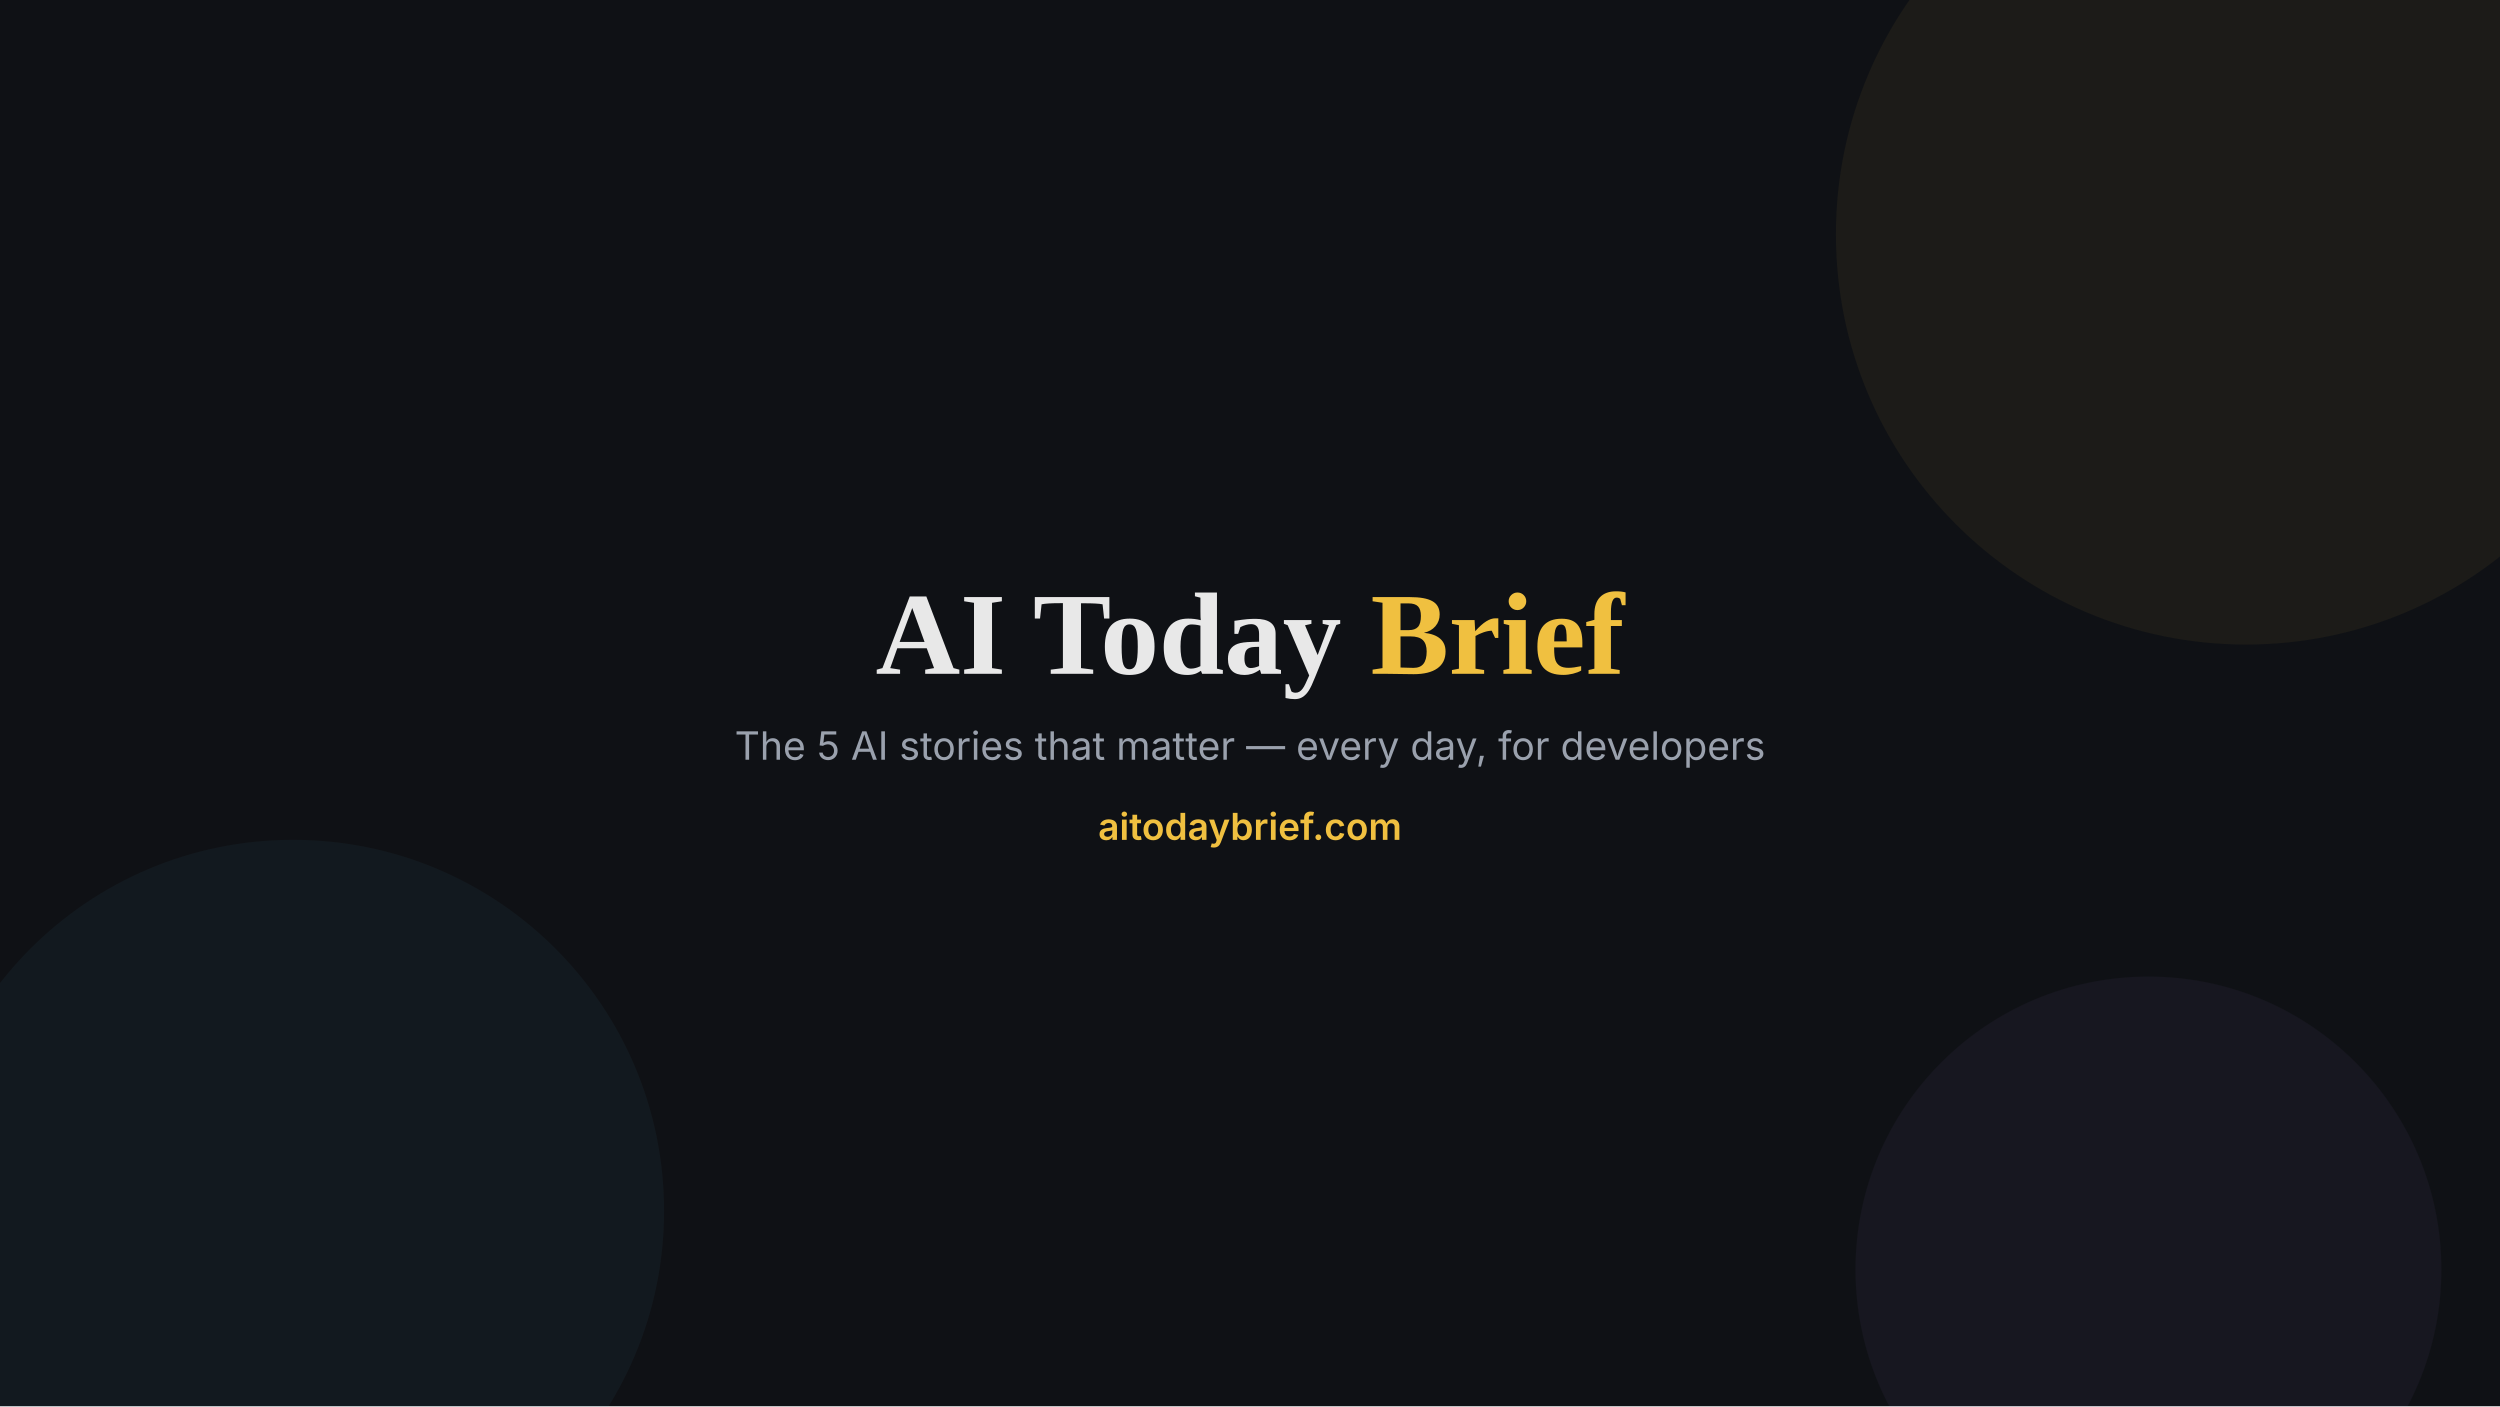
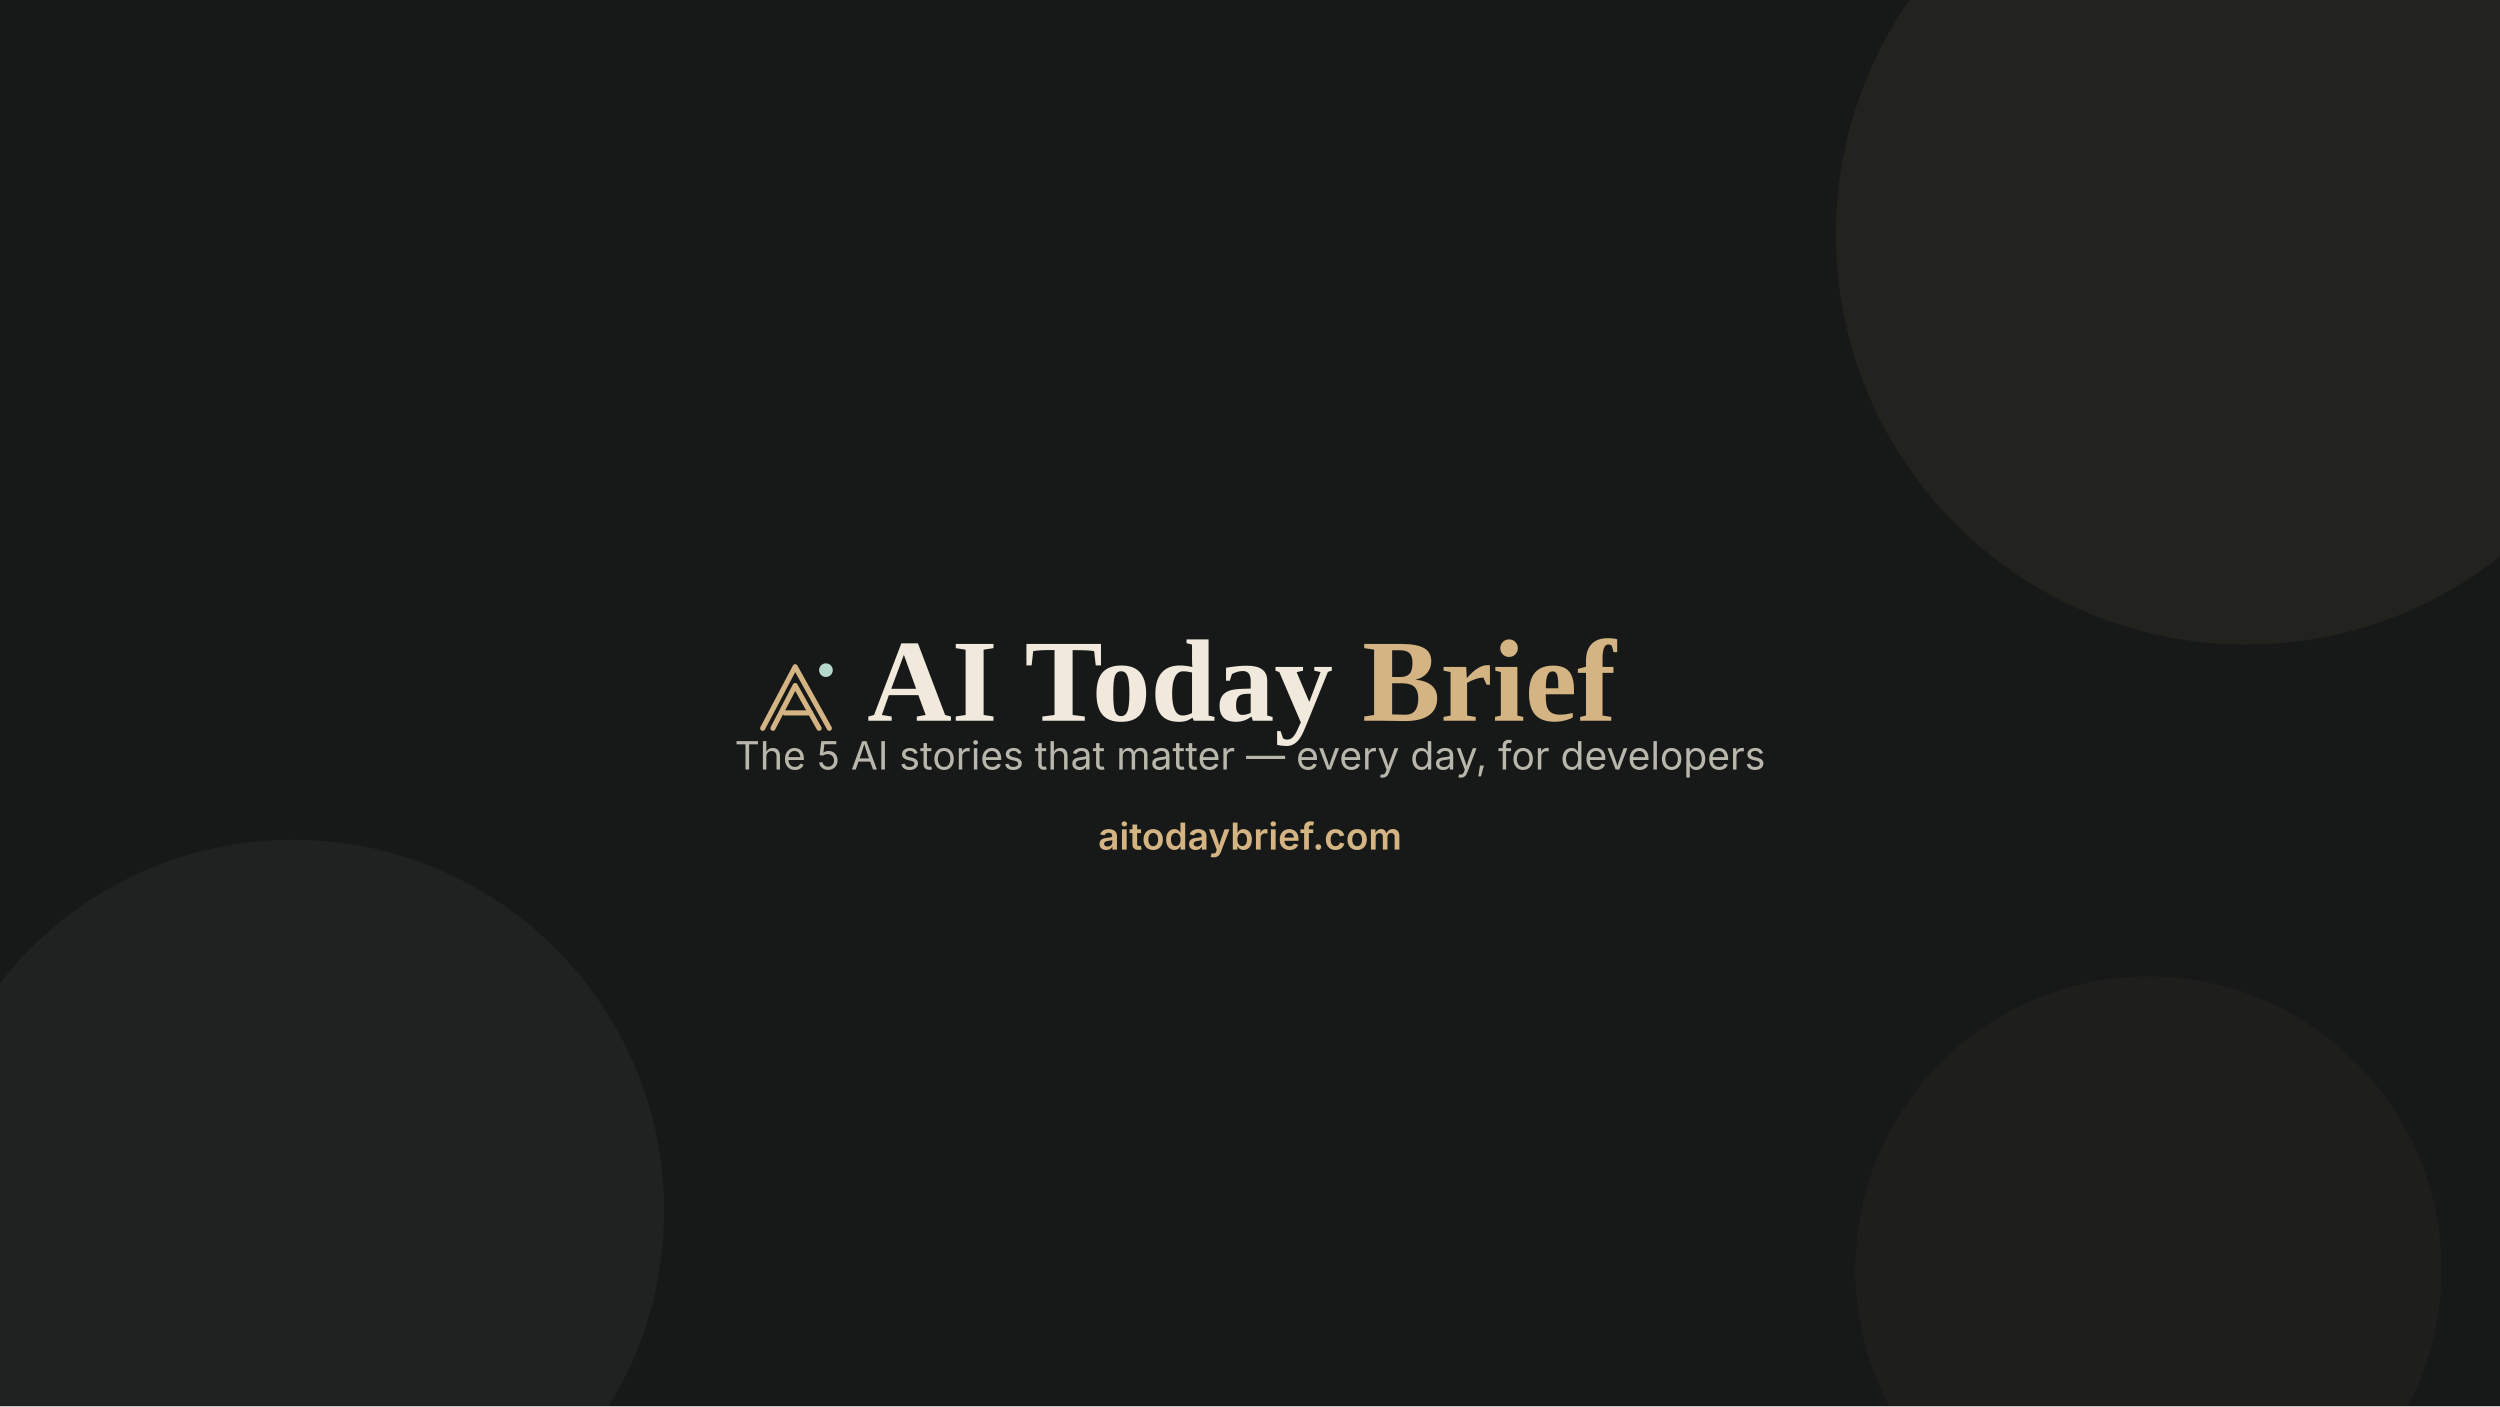
<svg xmlns="http://www.w3.org/2000/svg" width="2560" height="1440" viewBox="0 0 2560 1440">
-   <rect width="2560" height="1440" fill="#0f1115" />
-   <circle cx="2300" cy="240" r="420" fill="#f0c040" opacity="0.06" />
-   <circle cx="300" cy="1240" r="380" fill="#5bc9f0" opacity="0.05" />
-   <circle cx="2200" cy="1300" r="300" fill="#b58cf7" opacity="0.05" />
-   <text x="1280" y="690" text-anchor="middle" font-family="Fraunces, Georgia, 'Times New Roman', serif" font-size="120" font-weight="700" fill="#e8e8e8">AI Today <tspan fill="#f0c040">Brief</tspan>
-   </text>
-   <text x="1280" y="778" text-anchor="middle" font-family="Inter, Arial, sans-serif" font-size="40" fill="#9aa1ad">The 5 AI stories that matter — every day, for developers</text>
-   <text x="1280" y="860" text-anchor="middle" font-family="Inter, Arial, sans-serif" font-size="38" font-weight="600" fill="#f0c040">aitodaybrief.com</text>
+   <rect width="2560" height="1440" fill="#171918" />
+   <circle cx="2300" cy="240" r="420" fill="#d4b483" opacity="0.06" />
+   <circle cx="300" cy="1240" r="380" fill="#b5d8cc" opacity="0.05" />
+   <circle cx="2200" cy="1300" r="300" fill="#d4b483" opacity="0.04" />
+   <g transform="translate(1280 720)">
+     <g transform="translate(-520 -60)">
+       <g transform="scale(1.75)">
+         <rect width="64" height="64" rx="6" fill="#171918" />
+         <g fill="none" stroke="#d4b483" stroke-width="3" stroke-linecap="round" stroke-linejoin="round">
+           <path d="M12 49 31 13l20 36" />
+           <path d="M18 49l13-25 14 25" />
+           <path d="M25 40h15" />
+         </g>
+         <circle cx="49" cy="15" r="4" fill="#b5d8cc" />
+       </g>
+       <text x="128" y="78" font-family="Fraunces, Georgia, 'Times New Roman', serif" font-size="120" font-weight="700" fill="#f0e9dc">AI Today <tspan fill="#d4b483">Brief</tspan>
+       </text>
+     </g>
+     <text y="68" text-anchor="middle" font-family="Inter, Arial, sans-serif" font-size="40" fill="#b9b7ac">The 5 AI stories that matter — every day, for developers</text>
+     <text y="150" text-anchor="middle" font-family="Inter, Arial, sans-serif" font-size="38" font-weight="600" fill="#d4b483">aitodaybrief.com</text>
+   </g>
</svg>
